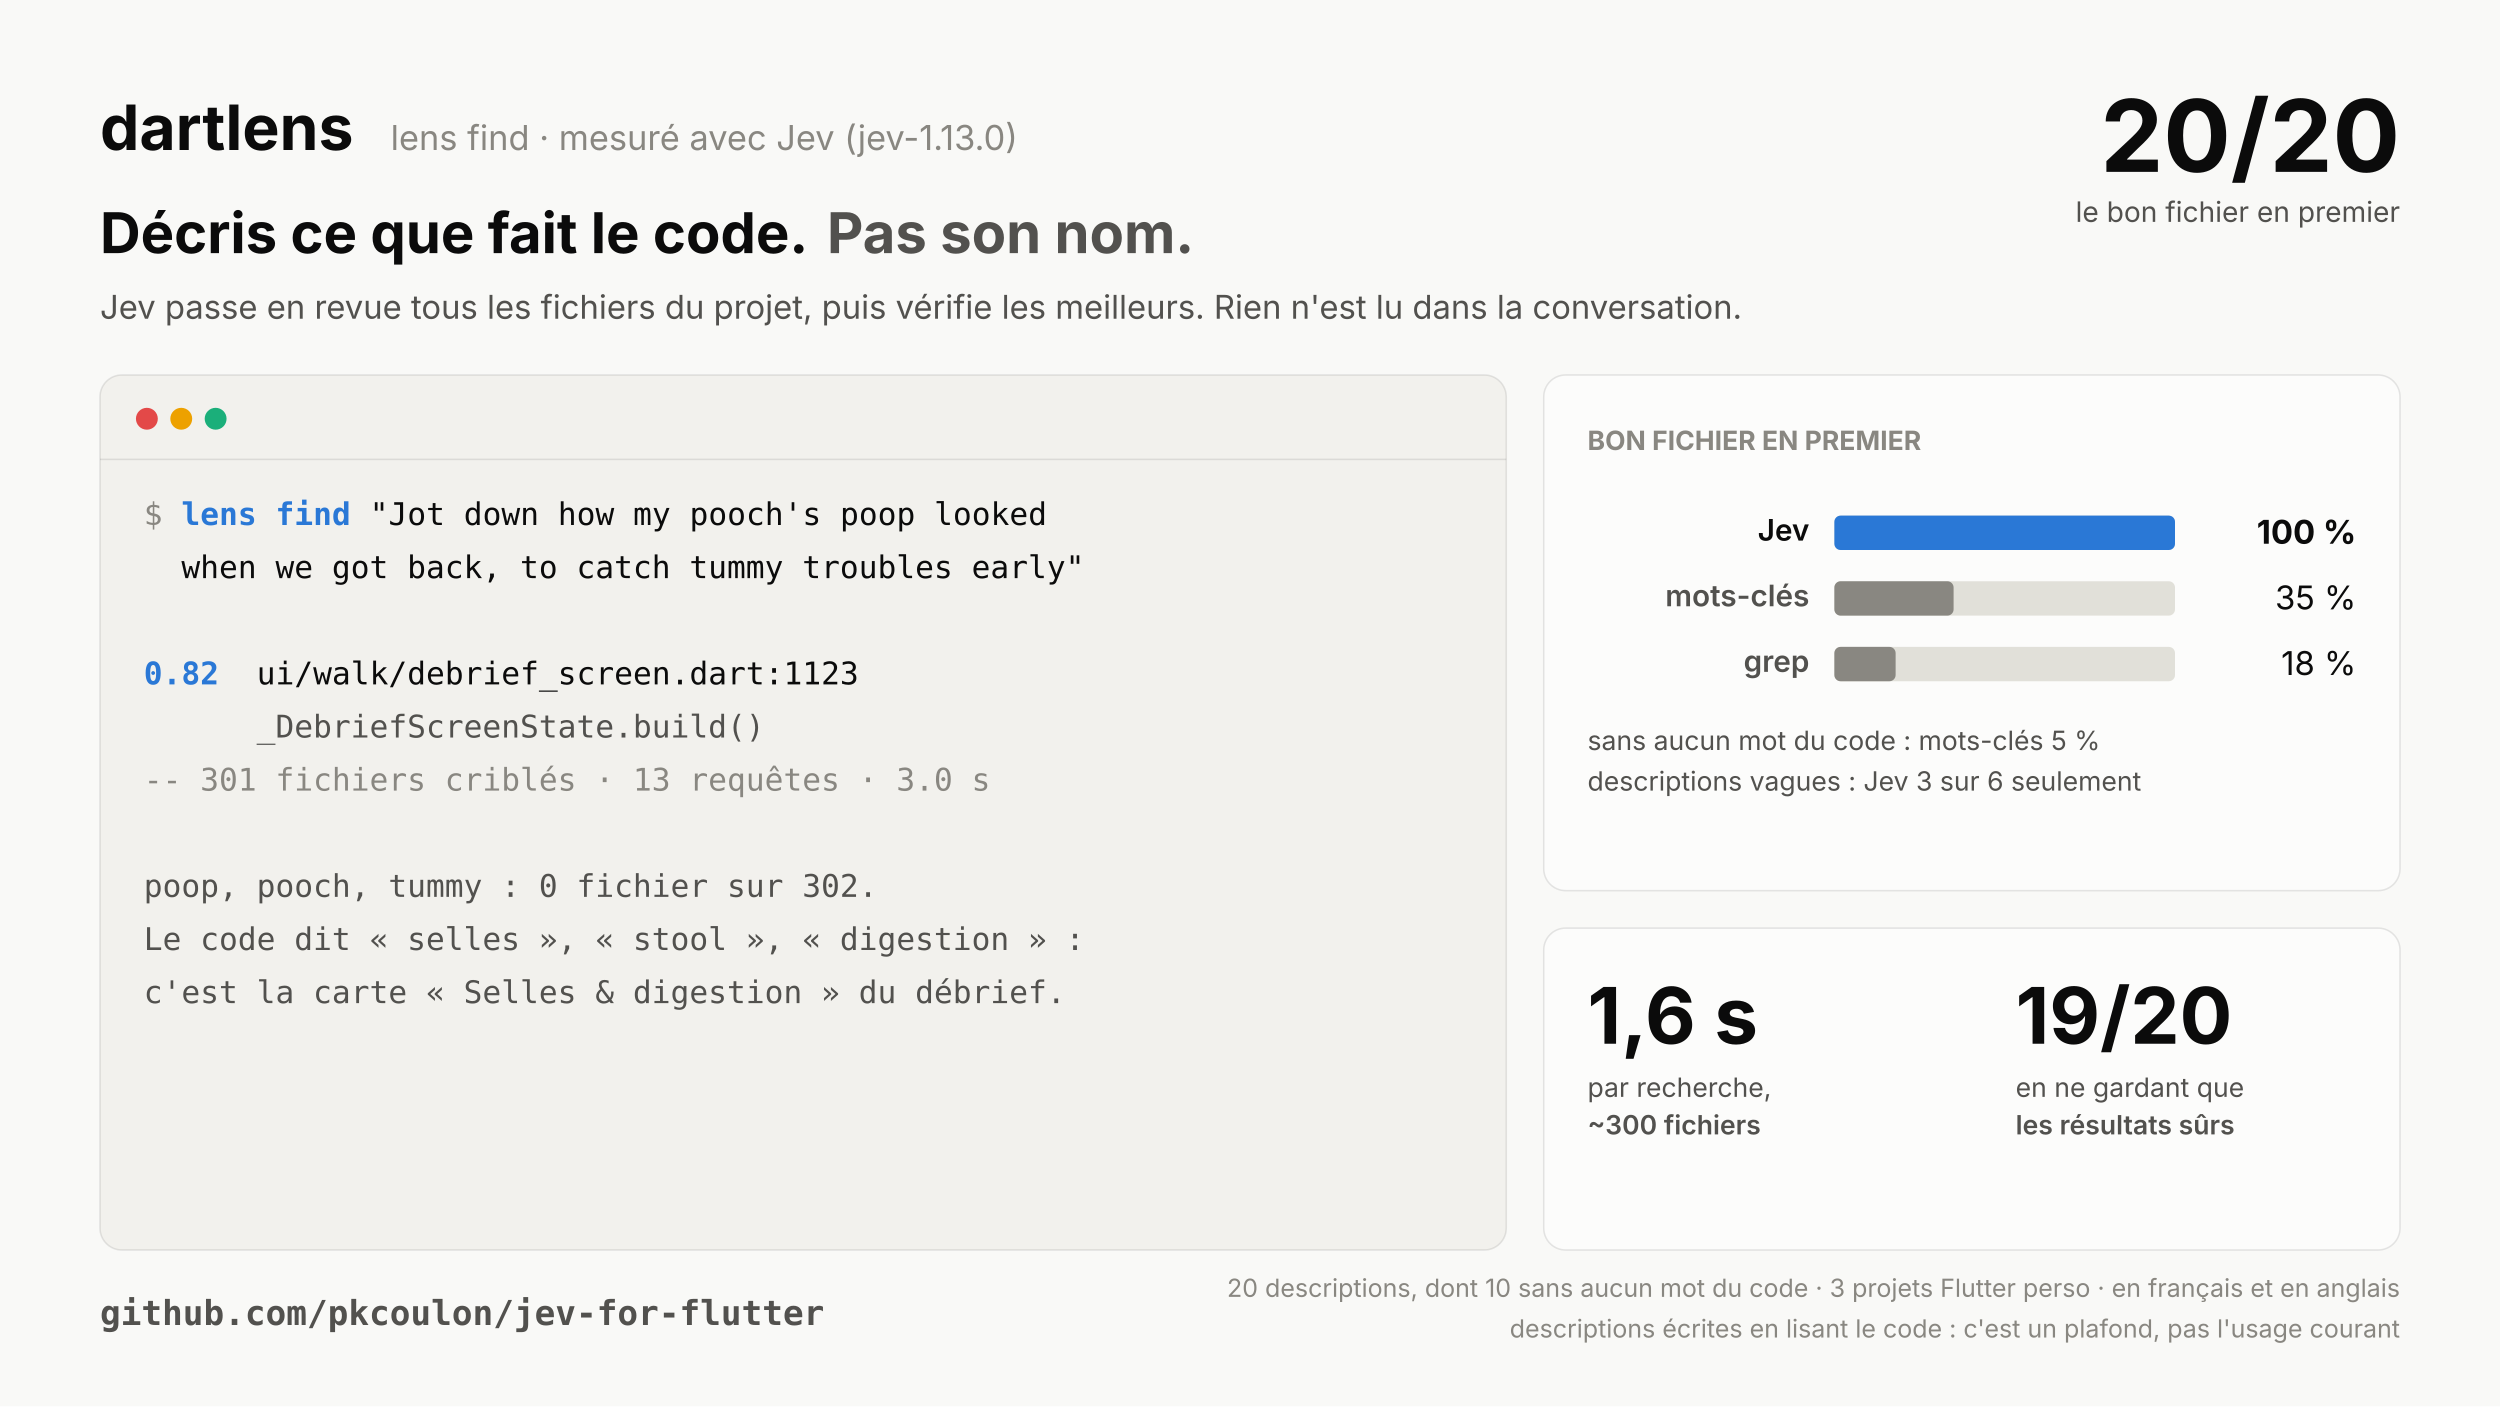
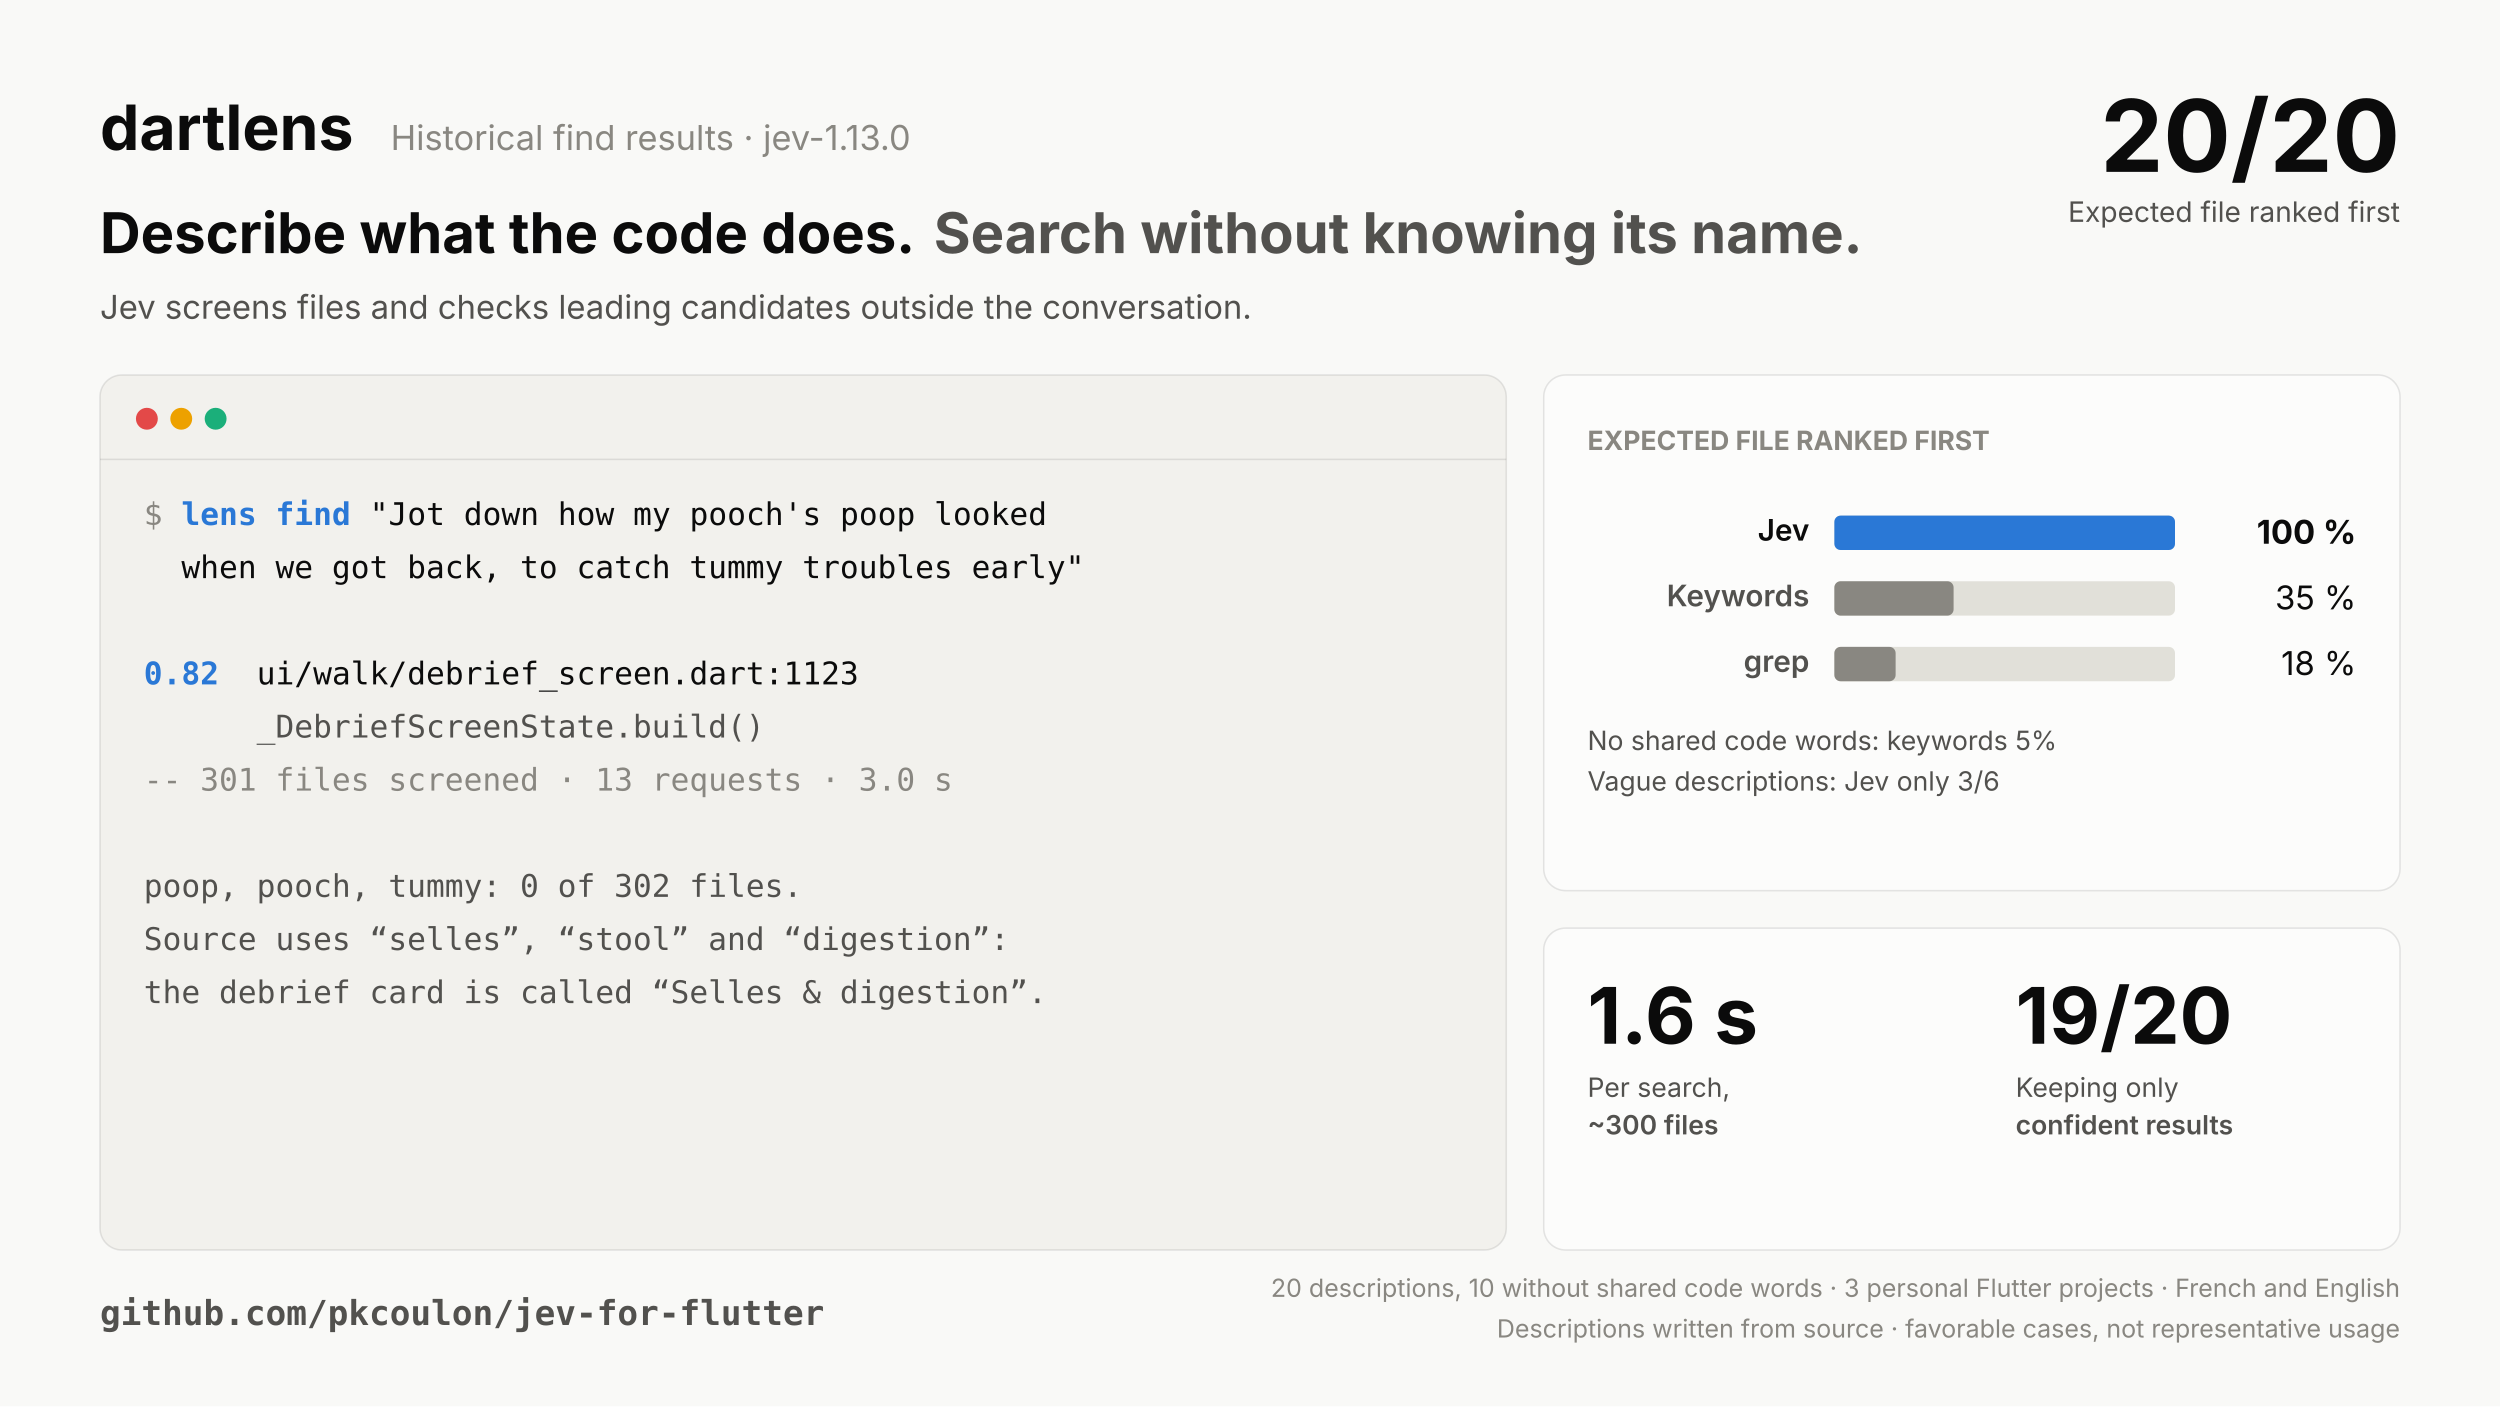
<svg xmlns="http://www.w3.org/2000/svg" width="1600" height="900" viewBox="0 0 1600 900">
  <rect width="100%" height="100%" fill="#f9f9f7" />
  <text x="64.0" y="96.0" fill="#0b0b0b" font-size="40" font-weight="700" text-anchor="start" font-family="system-ui, -apple-system, &quot;Segoe UI&quot;, sans-serif">dartlens</text>
-   <text x="250.0" y="96.0" fill="#898781" font-size="22" font-weight="400" text-anchor="start" font-family="system-ui, -apple-system, &quot;Segoe UI&quot;, sans-serif">lens find · mesuré avec Jev (jev-1.13.0)</text>
-   <text x="64" y="162" font-size="36" font-weight="700" font-family="system-ui, -apple-system, &quot;Segoe UI&quot;, sans-serif" fill="#0b0b0b">Décris ce que fait le code.<tspan dx="12" fill="#52514e">Pas son nom.</tspan>
+   <text x="250.0" y="96.0" fill="#898781" font-size="22" font-weight="400" text-anchor="start" font-family="system-ui, -apple-system, &quot;Segoe UI&quot;, sans-serif">Historical find results · jev-1.13.0</text>
+   <text x="64" y="162" font-size="36" font-weight="700" font-family="system-ui, -apple-system, &quot;Segoe UI&quot;, sans-serif" fill="#0b0b0b">Describe what the code does.<tspan dx="12" fill="#52514e">Search without knowing its name.</tspan>
  </text>
-   <text x="64.0" y="204.0" fill="#52514e" font-size="21" font-weight="400" text-anchor="start" font-family="system-ui, -apple-system, &quot;Segoe UI&quot;, sans-serif">Jev passe en revue tous les fichiers du projet, puis vérifie les meilleurs. Rien n'est lu dans la conversation.</text>
+   <text x="64.0" y="204.0" fill="#52514e" font-size="21" font-weight="400" text-anchor="start" font-family="system-ui, -apple-system, &quot;Segoe UI&quot;, sans-serif">Jev screens files and checks leading candidates outside the conversation.</text>
  <text x="1536.0" y="110.0" fill="#0b0b0b" font-size="64" font-weight="700" text-anchor="end" font-family="system-ui, -apple-system, &quot;Segoe UI&quot;, sans-serif">20/20</text>
-   <text x="1536.0" y="142.0" fill="#52514e" font-size="18" font-weight="400" text-anchor="end" font-family="system-ui, -apple-system, &quot;Segoe UI&quot;, sans-serif">le bon fichier en premier</text>
+   <text x="1536.0" y="142.0" fill="#52514e" font-size="18" font-weight="400" text-anchor="end" font-family="system-ui, -apple-system, &quot;Segoe UI&quot;, sans-serif">Expected file ranked first</text>
  <rect x="64" y="240" width="900" height="560" rx="14" fill="#f2f1ed" stroke="rgba(11,11,11,0.10)" stroke-width="1" />
  <circle cx="94" cy="268" r="7" fill="#e34948" />
  <circle cx="116" cy="268" r="7" fill="#eda100" />
  <circle cx="138" cy="268" r="7" fill="#1baf7a" />
  <line x1="64" x2="964" y1="294" y2="294" stroke="rgba(11,11,11,0.10)" />
  <text x="92.0" y="336.0" fill="#898781" font-size="20" font-weight="400" text-anchor="start" font-family="&quot;SF Mono&quot;, Menlo, Consolas, monospace" xml:space="preserve" style="white-space:pre">$ </text>
  <text x="116.1" y="336.0" fill="#2a78d6" font-size="20" font-weight="600" text-anchor="start" font-family="&quot;SF Mono&quot;, Menlo, Consolas, monospace" xml:space="preserve" style="white-space:pre">lens find </text>
  <text x="236.6" y="336.0" fill="#0b0b0b" font-size="20" font-weight="400" text-anchor="start" font-family="&quot;SF Mono&quot;, Menlo, Consolas, monospace" xml:space="preserve" style="white-space:pre">"Jot down how my pooch's poop looked</text>
  <text x="92.0" y="370.0" fill="#0b0b0b" font-size="20" font-weight="400" text-anchor="start" font-family="&quot;SF Mono&quot;, Menlo, Consolas, monospace" xml:space="preserve" style="white-space:pre">  when we got back, to catch tummy troubles early"</text>
  <text x="92.0" y="404.0" fill="#898781" font-size="20" font-weight="400" text-anchor="start" font-family="&quot;SF Mono&quot;, Menlo, Consolas, monospace" xml:space="preserve" style="white-space:pre" />
  <text x="92.0" y="438.0" fill="#2a78d6" font-size="20" font-weight="600" text-anchor="start" font-family="&quot;SF Mono&quot;, Menlo, Consolas, monospace" xml:space="preserve" style="white-space:pre">0.82</text>
  <text x="140.2" y="438.0" fill="#0b0b0b" font-size="20" font-weight="400" text-anchor="start" font-family="&quot;SF Mono&quot;, Menlo, Consolas, monospace" xml:space="preserve" style="white-space:pre">  ui/walk/debrief_screen.dart:1123</text>
  <text x="92.0" y="472.0" fill="#52514e" font-size="20" font-weight="400" text-anchor="start" font-family="&quot;SF Mono&quot;, Menlo, Consolas, monospace" xml:space="preserve" style="white-space:pre">      _DebriefScreenState.build()</text>
-   <text x="92.0" y="506.0" fill="#898781" font-size="20" font-weight="400" text-anchor="start" font-family="&quot;SF Mono&quot;, Menlo, Consolas, monospace" xml:space="preserve" style="white-space:pre">-- 301 fichiers criblés · 13 requêtes · 3.0 s</text>
+   <text x="92.0" y="506.0" fill="#898781" font-size="20" font-weight="400" text-anchor="start" font-family="&quot;SF Mono&quot;, Menlo, Consolas, monospace" xml:space="preserve" style="white-space:pre">-- 301 files screened · 13 requests · 3.0 s</text>
  <text x="92.0" y="540.0" fill="#898781" font-size="20" font-weight="400" text-anchor="start" font-family="&quot;SF Mono&quot;, Menlo, Consolas, monospace" xml:space="preserve" style="white-space:pre" />
-   <text x="92.0" y="574.0" fill="#52514e" font-size="20" font-weight="400" text-anchor="start" font-family="&quot;SF Mono&quot;, Menlo, Consolas, monospace" xml:space="preserve" style="white-space:pre">poop, pooch, tummy : 0 fichier sur 302.</text>
-   <text x="92.0" y="608.0" fill="#52514e" font-size="20" font-weight="400" text-anchor="start" font-family="&quot;SF Mono&quot;, Menlo, Consolas, monospace" xml:space="preserve" style="white-space:pre">Le code dit « selles », « stool », « digestion » :</text>
-   <text x="92.0" y="642.0" fill="#52514e" font-size="20" font-weight="400" text-anchor="start" font-family="&quot;SF Mono&quot;, Menlo, Consolas, monospace" xml:space="preserve" style="white-space:pre">c'est la carte « Selles &amp; digestion » du débrief.</text>
+   <text x="92.0" y="574.0" fill="#52514e" font-size="20" font-weight="400" text-anchor="start" font-family="&quot;SF Mono&quot;, Menlo, Consolas, monospace" xml:space="preserve" style="white-space:pre">poop, pooch, tummy: 0 of 302 files.</text>
+   <text x="92.0" y="608.0" fill="#52514e" font-size="20" font-weight="400" text-anchor="start" font-family="&quot;SF Mono&quot;, Menlo, Consolas, monospace" xml:space="preserve" style="white-space:pre">Source uses “selles”, “stool” and “digestion”:</text>
+   <text x="92.0" y="642.0" fill="#52514e" font-size="20" font-weight="400" text-anchor="start" font-family="&quot;SF Mono&quot;, Menlo, Consolas, monospace" xml:space="preserve" style="white-space:pre">the debrief card is called “Selles &amp; digestion”.</text>
  <rect x="988" y="240" width="548" height="330" rx="14" fill="#fcfcfb" stroke="rgba(11,11,11,0.10)" stroke-width="1" />
-   <text x="1016.0" y="288.0" fill="#898781" font-size="17" font-weight="700" text-anchor="start" font-family="system-ui, -apple-system, &quot;Segoe UI&quot;, sans-serif">BON FICHIER EN PREMIER</text>
+   <text x="1016.0" y="288.0" fill="#898781" font-size="17" font-weight="700" text-anchor="start" font-family="system-ui, -apple-system, &quot;Segoe UI&quot;, sans-serif">EXPECTED FILE RANKED FIRST</text>
  <text x="1158.0" y="346.0" fill="#0b0b0b" font-size="19" font-weight="600" text-anchor="end" font-family="system-ui, -apple-system, &quot;Segoe UI&quot;, sans-serif">Jev</text>
  <rect x="1174" y="330" width="218" height="22" rx="4" fill="#e1e0d9" />
  <rect x="1174" y="330" width="218.0" height="22" rx="4" fill="#2a78d6" />
  <text x="1508.0" y="348.0" fill="#0b0b0b" font-size="21" font-weight="700" text-anchor="end" font-family="system-ui, -apple-system, &quot;Segoe UI&quot;, sans-serif">100 %</text>
-   <text x="1158.0" y="388.0" fill="#52514e" font-size="19" font-weight="600" text-anchor="end" font-family="system-ui, -apple-system, &quot;Segoe UI&quot;, sans-serif">mots-clés</text>
+   <text x="1158.0" y="388.0" fill="#52514e" font-size="19" font-weight="600" text-anchor="end" font-family="system-ui, -apple-system, &quot;Segoe UI&quot;, sans-serif">Keywords</text>
  <rect x="1174" y="372" width="218" height="22" rx="4" fill="#e1e0d9" />
  <rect x="1174" y="372" width="76.3" height="22" rx="4" fill="#898781" />
  <text x="1508.0" y="390.0" fill="#0b0b0b" font-size="21" font-weight="400" text-anchor="end" font-family="system-ui, -apple-system, &quot;Segoe UI&quot;, sans-serif">35 %</text>
  <text x="1158.0" y="430.0" fill="#52514e" font-size="19" font-weight="600" text-anchor="end" font-family="system-ui, -apple-system, &quot;Segoe UI&quot;, sans-serif">grep</text>
  <rect x="1174" y="414" width="218" height="22" rx="4" fill="#e1e0d9" />
  <rect x="1174" y="414" width="39.2" height="22" rx="4" fill="#898781" />
  <text x="1508.0" y="432.0" fill="#0b0b0b" font-size="21" font-weight="400" text-anchor="end" font-family="system-ui, -apple-system, &quot;Segoe UI&quot;, sans-serif">18 %</text>
-   <text x="1016.0" y="480.0" fill="#52514e" font-size="17" font-weight="400" text-anchor="start" font-family="system-ui, -apple-system, &quot;Segoe UI&quot;, sans-serif">sans aucun mot du code : mots-clés 5 %</text>
-   <text x="1016.0" y="506.0" fill="#52514e" font-size="17" font-weight="400" text-anchor="start" font-family="system-ui, -apple-system, &quot;Segoe UI&quot;, sans-serif">descriptions vagues : Jev 3 sur 6 seulement</text>
+   <text x="1016.0" y="480.0" fill="#52514e" font-size="17" font-weight="400" text-anchor="start" font-family="system-ui, -apple-system, &quot;Segoe UI&quot;, sans-serif">No shared code words: keywords 5%</text>
+   <text x="1016.0" y="506.0" fill="#52514e" font-size="17" font-weight="400" text-anchor="start" font-family="system-ui, -apple-system, &quot;Segoe UI&quot;, sans-serif">Vague descriptions: Jev only 3/6</text>
  <rect x="988" y="594" width="548" height="206" rx="14" fill="#fcfcfb" stroke="rgba(11,11,11,0.10)" stroke-width="1" />
-   <text x="1016.0" y="668.0" fill="#0b0b0b" font-size="50" font-weight="700" text-anchor="start" font-family="system-ui, -apple-system, &quot;Segoe UI&quot;, sans-serif">1,6 s</text>
-   <text x="1016.0" y="702.0" fill="#52514e" font-size="17" font-weight="400" text-anchor="start" font-family="system-ui, -apple-system, &quot;Segoe UI&quot;, sans-serif">par recherche,</text>
-   <text x="1016.0" y="726.0" fill="#52514e" font-size="17" font-weight="600" text-anchor="start" font-family="system-ui, -apple-system, &quot;Segoe UI&quot;, sans-serif">~300 fichiers</text>
+   <text x="1016.0" y="668.0" fill="#0b0b0b" font-size="50" font-weight="700" text-anchor="start" font-family="system-ui, -apple-system, &quot;Segoe UI&quot;, sans-serif">1.6 s</text>
+   <text x="1016.0" y="702.0" fill="#52514e" font-size="17" font-weight="400" text-anchor="start" font-family="system-ui, -apple-system, &quot;Segoe UI&quot;, sans-serif">Per search,</text>
+   <text x="1016.0" y="726.0" fill="#52514e" font-size="17" font-weight="600" text-anchor="start" font-family="system-ui, -apple-system, &quot;Segoe UI&quot;, sans-serif">~300 files</text>
  <text x="1290.0" y="668.0" fill="#0b0b0b" font-size="50" font-weight="700" text-anchor="start" font-family="system-ui, -apple-system, &quot;Segoe UI&quot;, sans-serif">19/20</text>
-   <text x="1290.0" y="702.0" fill="#52514e" font-size="17" font-weight="400" text-anchor="start" font-family="system-ui, -apple-system, &quot;Segoe UI&quot;, sans-serif">en ne gardant que</text>
-   <text x="1290.0" y="726.0" fill="#52514e" font-size="17" font-weight="600" text-anchor="start" font-family="system-ui, -apple-system, &quot;Segoe UI&quot;, sans-serif">les résultats sûrs</text>
+   <text x="1290.0" y="702.0" fill="#52514e" font-size="17" font-weight="400" text-anchor="start" font-family="system-ui, -apple-system, &quot;Segoe UI&quot;, sans-serif">Keeping only</text>
+   <text x="1290.0" y="726.0" fill="#52514e" font-size="17" font-weight="600" text-anchor="start" font-family="system-ui, -apple-system, &quot;Segoe UI&quot;, sans-serif">confident results</text>
  <text x="64.0" y="848.0" fill="#52514e" font-size="22" font-weight="600" text-anchor="start" font-family="&quot;SF Mono&quot;, Menlo, Consolas, monospace">github.com/pkcoulon/jev-for-flutter</text>
-   <text x="1536.0" y="830.0" fill="#898781" font-size="16" font-weight="400" text-anchor="end" font-family="system-ui, -apple-system, &quot;Segoe UI&quot;, sans-serif">20 descriptions, dont 10 sans aucun mot du code · 3 projets Flutter perso · en français et en anglais</text>
-   <text x="1536.0" y="856.0" fill="#898781" font-size="16" font-weight="400" text-anchor="end" font-family="system-ui, -apple-system, &quot;Segoe UI&quot;, sans-serif">descriptions écrites en lisant le code : c'est un plafond, pas l'usage courant</text>
+   <text x="1536.0" y="830.0" fill="#898781" font-size="16" font-weight="400" text-anchor="end" font-family="system-ui, -apple-system, &quot;Segoe UI&quot;, sans-serif">20 descriptions, 10 without shared code words · 3 personal Flutter projects · French and English</text>
+   <text x="1536.0" y="856.0" fill="#898781" font-size="16" font-weight="400" text-anchor="end" font-family="system-ui, -apple-system, &quot;Segoe UI&quot;, sans-serif">Descriptions written from source · favorable cases, not representative usage</text>
</svg>
